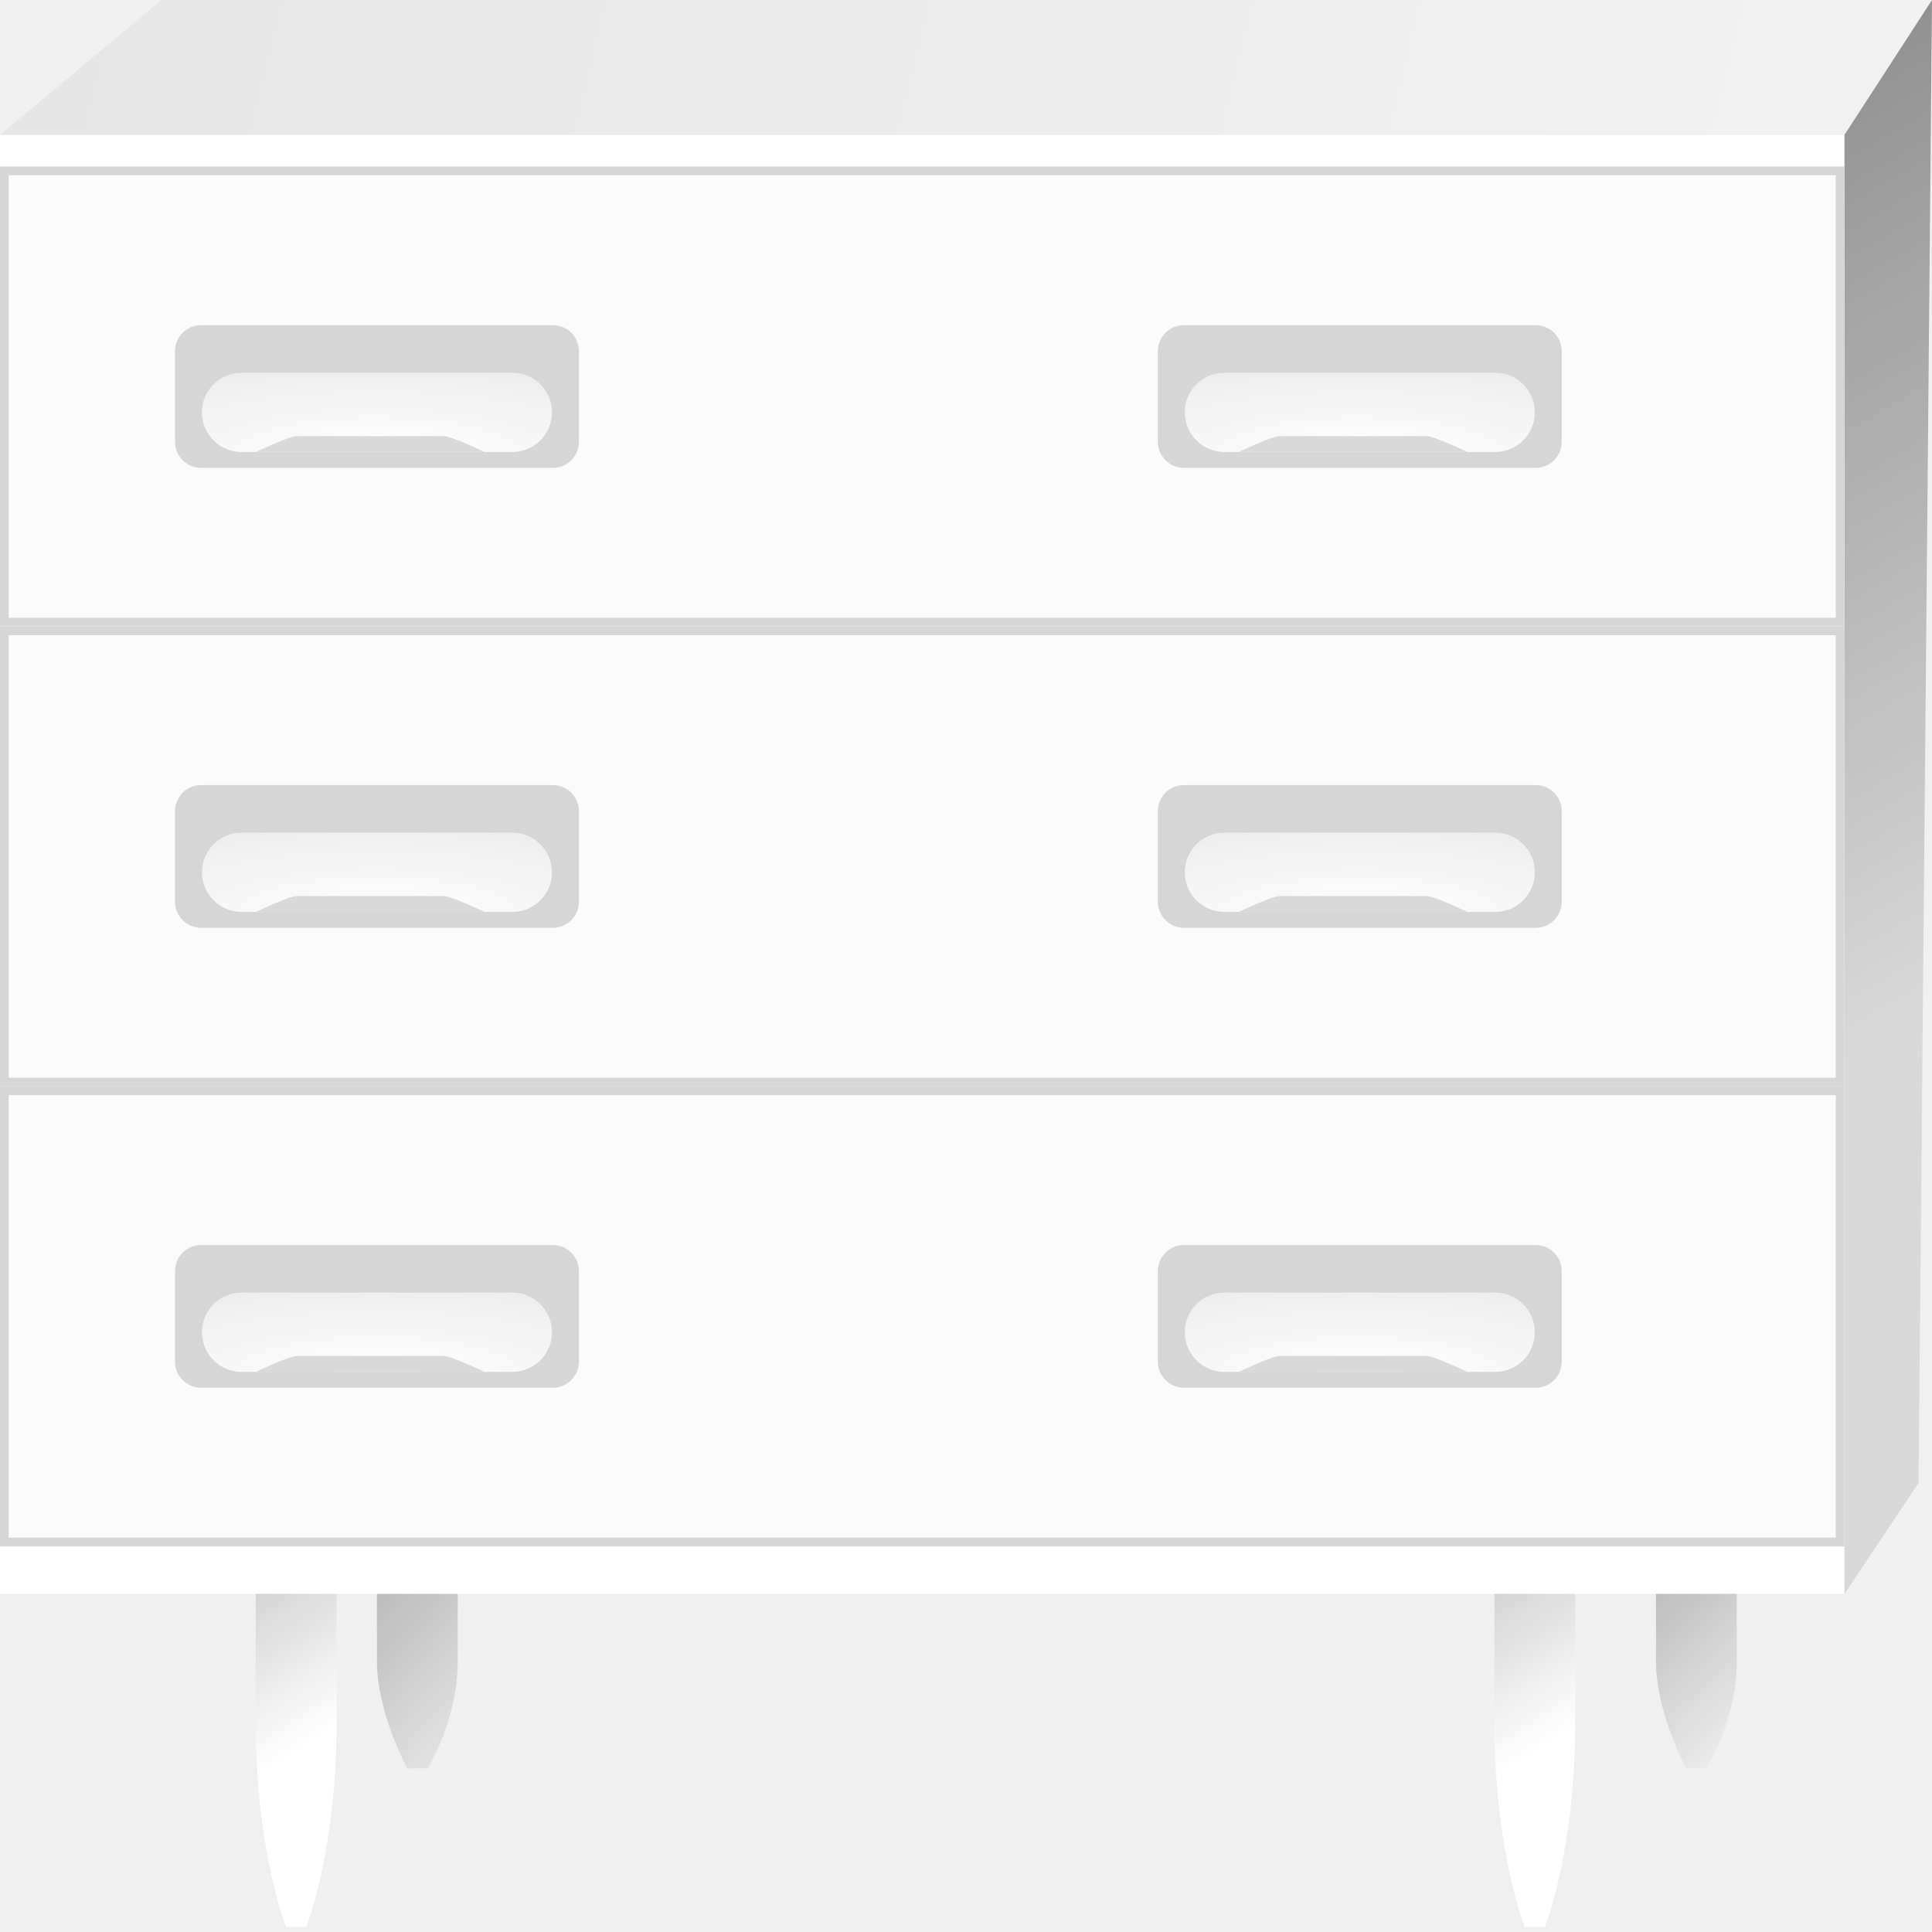
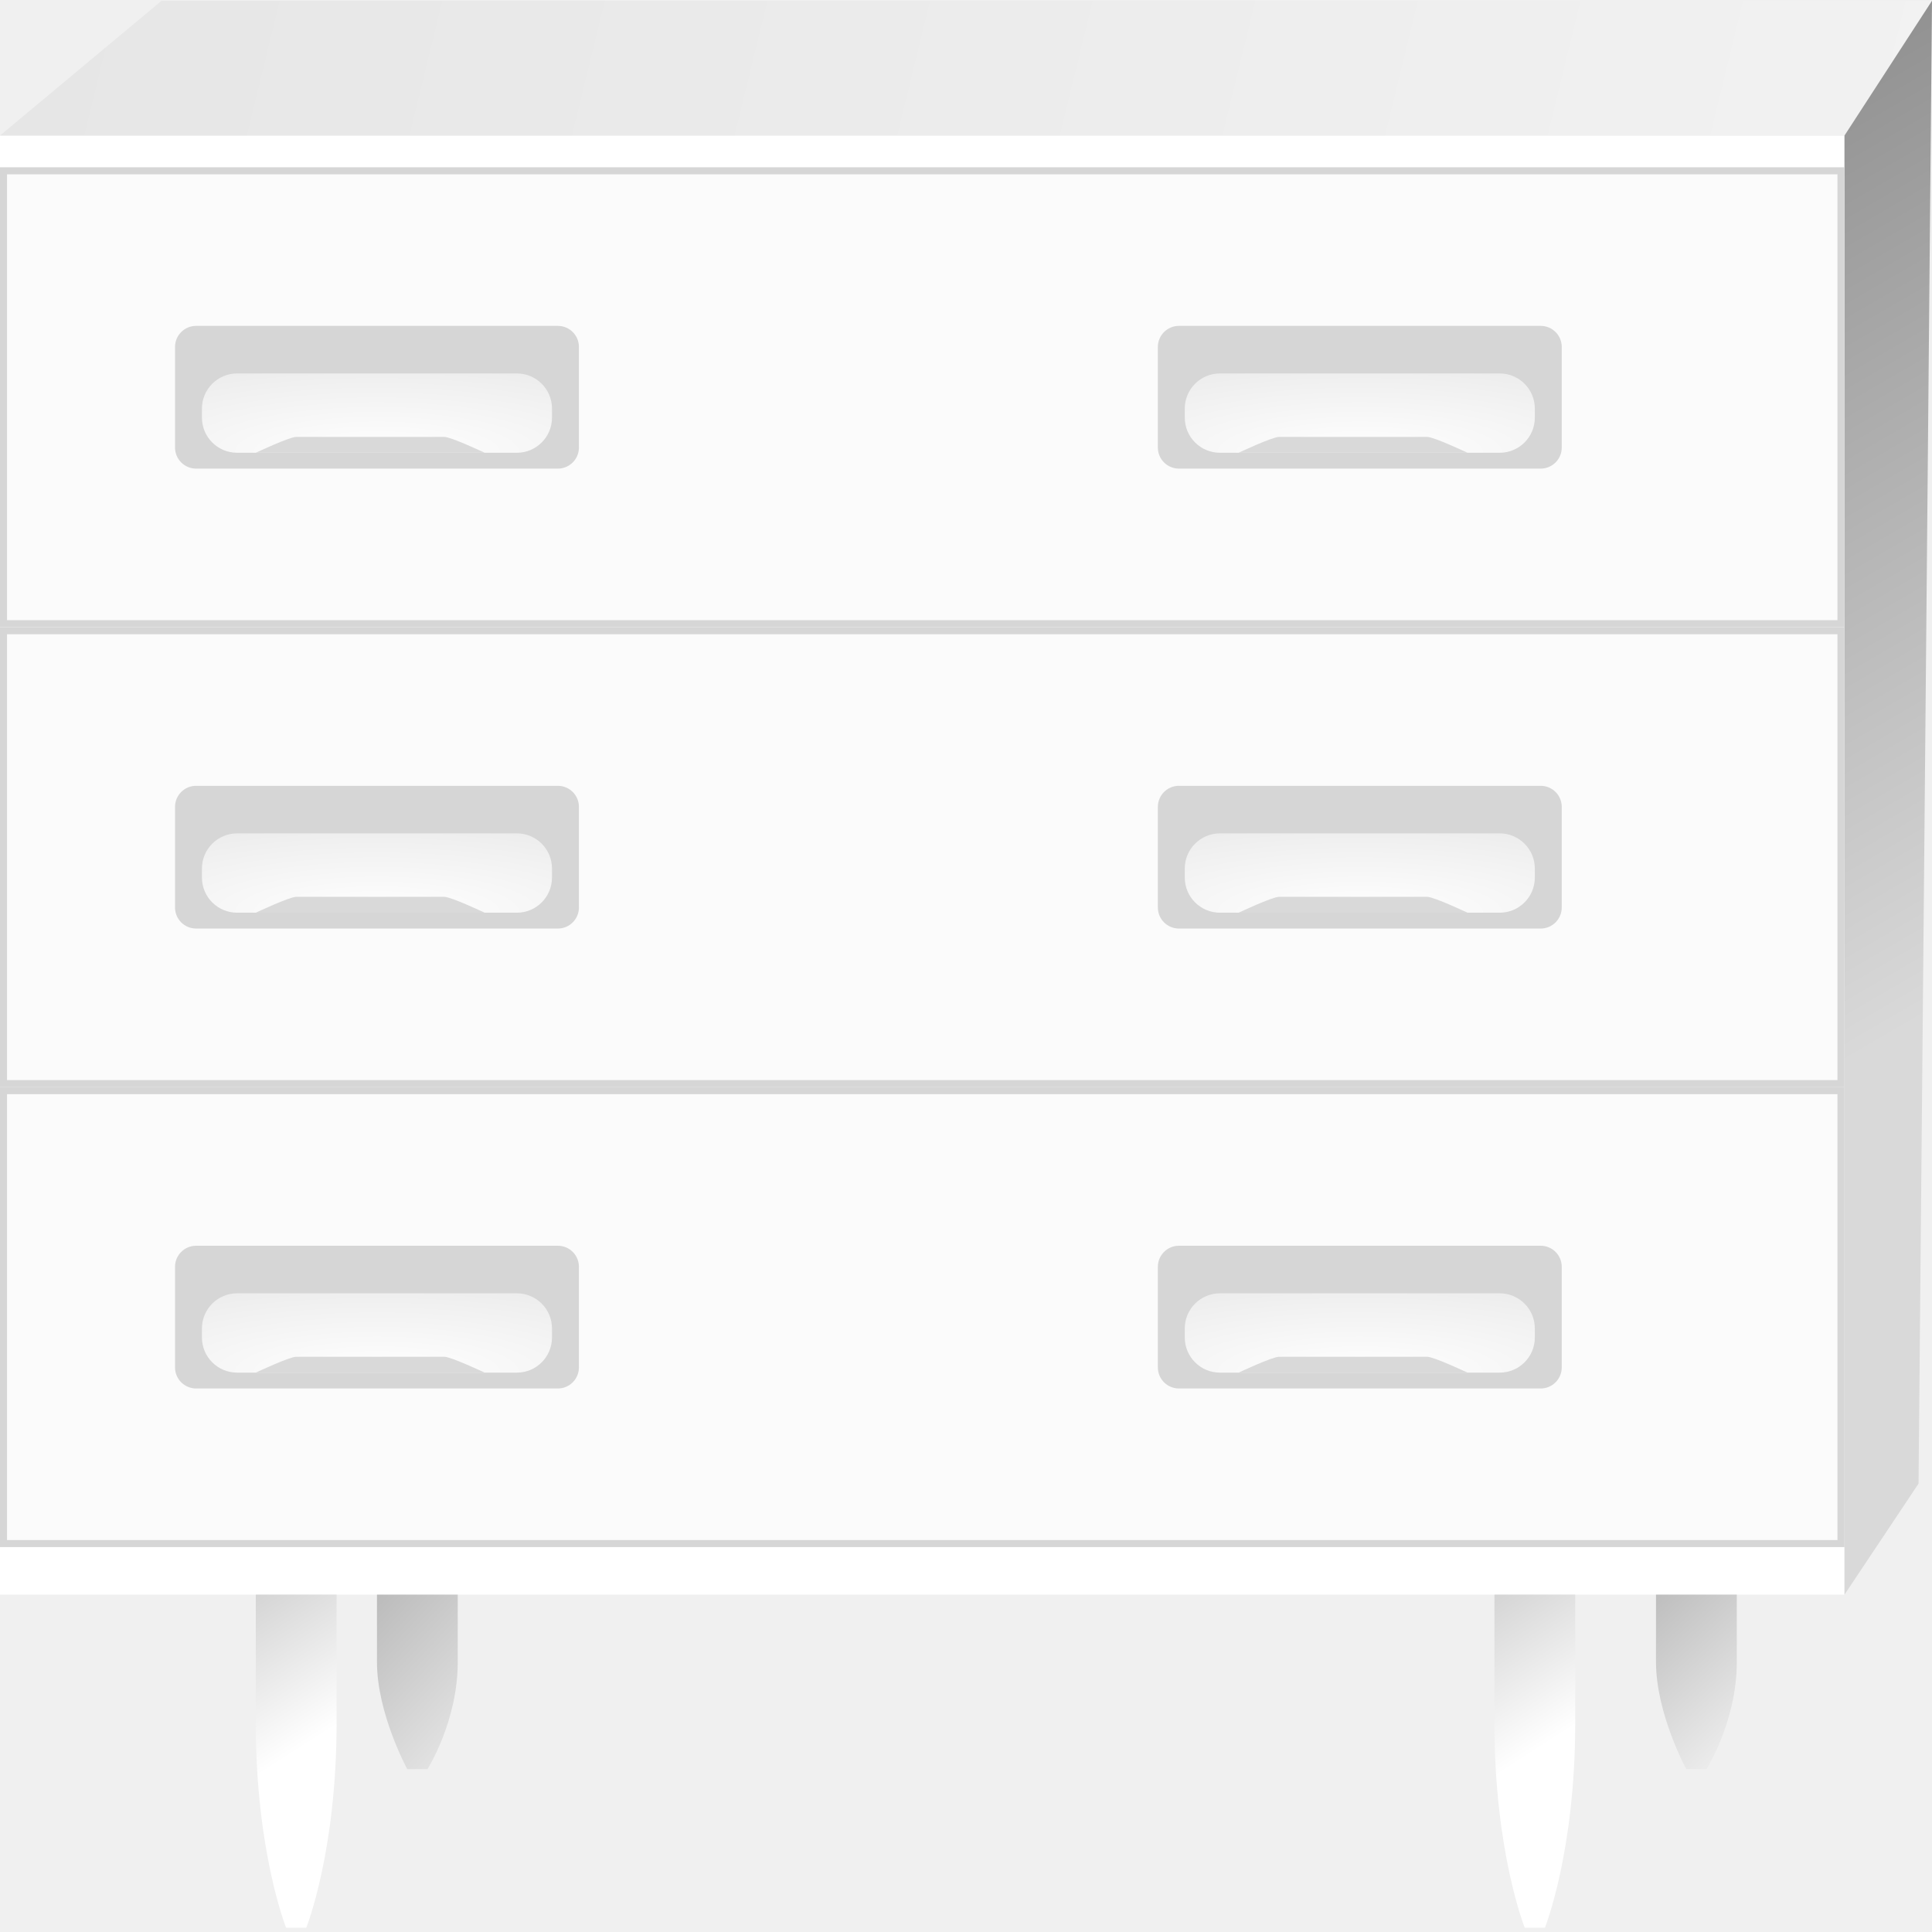
- <svg xmlns="http://www.w3.org/2000/svg" width="222" height="222" viewBox="0 0 222 222" fill="none">
-   <rect x="-0.003" y="15.491" width="211.947" height="167.663" fill="white" />
-   <path d="M18.562 0H222L211.944 15.491H-0.003L18.562 0Z" fill="url(#paint0_linear_138_181)" />
-   <path d="M211.944 15.491L222 0L220.453 170.397L211.944 183.153V15.491Z" fill="url(#paint1_linear_138_181)" />
-   <rect x="0.497" y="19.635" width="210.947" height="51.85" fill="#FBFBFB" stroke="#D6D6D6" />
-   <path d="M20.109 40.36C20.109 38.703 21.452 37.36 23.109 37.36H63.521C65.178 37.36 66.521 38.703 66.521 40.36V50.761C66.521 52.418 65.178 53.761 63.521 53.761H23.109C21.452 53.761 20.109 52.418 20.109 50.761V40.36Z" fill="#D6D6D6" />
-   <path d="M23.203 47.383C23.203 44.867 25.243 42.827 27.759 42.827H58.87C61.387 42.827 63.427 44.867 63.427 47.383C63.427 49.899 61.387 51.939 58.87 51.939H27.759C25.243 51.939 23.203 49.899 23.203 47.383Z" fill="url(#paint2_radial_138_181)" />
-   <path d="M34.032 50.117C34.806 50.117 50.277 50.117 51.05 50.117C51.824 50.117 55.691 51.939 55.691 51.939H29.391C29.391 51.939 33.259 50.117 34.032 50.117Z" fill="#D9D9D9" />
-   <path d="M133.044 40.36C133.044 38.703 134.387 37.36 136.044 37.36H176.456C178.112 37.36 179.456 38.703 179.456 40.36V50.761C179.456 52.418 178.112 53.761 176.456 53.761H136.044C134.387 53.761 133.044 52.418 133.044 50.761V40.36Z" fill="#D6D6D6" />
-   <path d="M136.138 47.383C136.138 44.867 138.178 42.827 140.694 42.827H171.806C174.322 42.827 176.362 44.867 176.362 47.383C176.362 49.899 174.322 51.939 171.806 51.939H140.694C138.178 51.939 136.138 49.899 136.138 47.383Z" fill="url(#paint3_radial_138_181)" />
-   <path d="M146.968 50.117C147.741 50.117 163.212 50.117 163.985 50.117C164.759 50.117 168.626 51.939 168.626 51.939H142.326C142.326 51.939 146.194 50.117 146.968 50.117Z" fill="#D9D9D9" />
-   <rect x="0.497" y="72.486" width="210.947" height="51.85" fill="#FBFBFB" stroke="#D6D6D6" />
-   <path d="M20.109 93.21C20.109 91.553 21.452 90.21 23.109 90.21H63.521C65.178 90.21 66.521 91.553 66.521 93.21V103.612C66.521 105.269 65.178 106.612 63.521 106.612H23.109C21.452 106.612 20.109 105.269 20.109 103.612V93.21Z" fill="#D6D6D6" />
-   <path d="M23.203 100.233C23.203 97.717 25.243 95.677 27.759 95.677H58.87C61.387 95.677 63.427 97.717 63.427 100.233C63.427 102.749 61.387 104.789 58.87 104.789H27.759C25.243 104.789 23.203 102.749 23.203 100.233Z" fill="url(#paint4_radial_138_181)" />
-   <path d="M34.032 102.967C34.806 102.967 50.277 102.967 51.05 102.967C51.824 102.967 55.691 104.789 55.691 104.789H29.391C29.391 104.789 33.259 102.967 34.032 102.967Z" fill="#D9D9D9" />
-   <path d="M133.044 93.21C133.044 91.553 134.387 90.21 136.044 90.21H176.456C178.112 90.21 179.456 91.553 179.456 93.21V103.612C179.456 105.269 178.112 106.612 176.456 106.612H136.044C134.387 106.612 133.044 105.269 133.044 103.612V93.21Z" fill="#D6D6D6" />
-   <path d="M136.138 100.233C136.138 97.717 138.178 95.677 140.694 95.677H171.806C174.322 95.677 176.362 97.717 176.362 100.233C176.362 102.749 174.322 104.789 171.806 104.789H140.694C138.178 104.789 136.138 102.749 136.138 100.233Z" fill="url(#paint5_radial_138_181)" />
-   <path d="M146.968 102.967C147.741 102.967 163.212 102.967 163.985 102.967C164.759 102.967 168.626 104.789 168.626 104.789H142.326C142.326 104.789 146.194 102.967 146.968 102.967Z" fill="#D9D9D9" />
-   <rect x="0.497" y="125.336" width="210.947" height="51.85" fill="#FBFBFB" stroke="#D6D6D6" />
-   <path d="M20.109 146.06C20.109 144.403 21.452 143.06 23.109 143.06H63.521C65.178 143.06 66.521 144.403 66.521 146.06V156.462C66.521 158.119 65.178 159.462 63.521 159.462H23.109C21.452 159.462 20.109 158.119 20.109 156.462V146.06Z" fill="#D6D6D6" />
-   <path d="M23.203 153.083C23.203 150.567 25.243 148.527 27.759 148.527H58.87C61.387 148.527 63.427 150.567 63.427 153.083C63.427 155.6 61.387 157.64 58.87 157.64H27.759C25.243 157.64 23.203 155.6 23.203 153.083Z" fill="url(#paint6_radial_138_181)" />
-   <path d="M34.032 155.817C34.806 155.817 50.277 155.817 51.05 155.817C51.824 155.817 55.691 157.64 55.691 157.64H29.391C29.391 157.64 33.259 155.817 34.032 155.817Z" fill="#D9D9D9" />
-   <path d="M133.044 146.06C133.044 144.403 134.387 143.06 136.044 143.06H176.456C178.112 143.06 179.456 144.403 179.456 146.06V156.462C179.456 158.119 178.112 159.462 176.456 159.462H136.044C134.387 159.462 133.044 158.119 133.044 156.462V146.06Z" fill="#D6D6D6" />
-   <path d="M136.138 153.083C136.138 150.567 138.178 148.527 140.694 148.527H171.806C174.322 148.527 176.362 150.567 176.362 153.083C176.362 155.6 174.322 157.64 171.806 157.64H140.694C138.178 157.64 136.138 155.6 136.138 153.083Z" fill="url(#paint7_radial_138_181)" />
-   <path d="M146.968 155.817C147.741 155.817 163.212 155.817 163.985 155.817C164.759 155.817 168.626 157.64 168.626 157.64H142.326C142.326 157.64 146.194 155.817 146.968 155.817Z" fill="#D9D9D9" />
-   <path d="M29.391 183.154H38.674C38.674 183.154 38.674 183.154 38.674 197.94C38.674 212.726 35.193 221.424 35.193 221.424H32.872C32.872 221.424 29.391 212.726 29.391 197.94C29.391 183.154 29.391 183.154 29.391 183.154Z" fill="url(#paint8_linear_138_181)" />
-   <path d="M171.72 183.154H181.003C181.003 183.154 181.003 183.154 181.003 197.94C181.003 212.726 177.522 221.424 177.522 221.424H175.201C175.201 221.424 171.72 212.726 171.72 197.94C171.72 183.154 171.72 183.154 171.72 183.154Z" fill="url(#paint9_linear_138_181)" />
-   <path d="M190.285 183.154H199.568C199.568 183.154 199.568 184.065 199.568 190.899C199.568 197.733 196.087 203.2 196.087 203.2H193.766C193.766 203.2 190.285 196.822 190.285 190.899C190.285 184.976 190.285 183.154 190.285 183.154Z" fill="url(#paint10_linear_138_181)" />
-   <path d="M43.315 183.154H52.597C52.597 183.154 52.597 184.065 52.597 190.899C52.597 197.733 49.116 203.2 49.116 203.2H46.796C46.796 203.2 43.315 196.822 43.315 190.899C43.315 184.976 43.315 183.154 43.315 183.154Z" fill="url(#paint11_linear_138_181)" />
+ <svg xmlns="http://www.w3.org/2000/svg" width="275" height="275" viewBox="0 0 275 275" fill="none">
+   <rect y="19.295" width="262.543" height="207.688" fill="white" />
+   <path d="M22.997 0.107H275L262.543 19.295H0L22.997 0.107Z" fill="url(#paint0_linear_138_181)" />
+   <path d="M262.543 19.295L275 0.107L273.084 211.181L262.543 226.983V19.295Z" fill="url(#paint1_linear_138_181)" />
+   <rect x="0.5" y="24.31" width="261.543" height="64.467" fill="#FBFBFB" stroke="#D6D6D6" />
+   <path d="M24.913 49.385C24.913 47.728 26.256 46.385 27.913 46.385H79.404C81.061 46.385 82.404 47.728 82.404 49.385V63.702C82.404 65.359 81.061 66.702 79.404 66.702H27.913C26.256 66.702 24.913 65.359 24.913 63.702V49.385Z" fill="#D6D6D6" />
+   <path d="M28.745 58.157C28.745 55.396 30.984 53.157 33.745 53.157H73.571C76.332 53.157 78.571 55.396 78.571 58.157V59.445C78.571 62.206 76.332 64.445 73.571 64.445H33.745C30.984 64.445 28.745 62.206 28.745 59.445V58.157Z" fill="url(#paint2_radial_138_181)" />
+   <path d="M42.16 62.187C43.118 62.187 62.282 62.187 63.24 62.187C64.199 62.187 68.99 64.445 68.99 64.445H36.411C36.411 64.445 41.202 62.187 42.16 62.187Z" fill="#D9D9D9" />
+   <path d="M164.808 49.385C164.808 47.728 166.151 46.385 167.808 46.385H219.299C220.956 46.385 222.299 47.728 222.299 49.385V63.702C222.299 65.359 220.956 66.702 219.299 66.702H167.808C166.151 66.702 164.808 65.359 164.808 63.702V49.385Z" fill="#D6D6D6" />
+   <path d="M168.641 58.157C168.641 55.396 170.88 53.157 173.641 53.157H213.467C216.228 53.157 218.467 55.396 218.467 58.157V59.445C218.467 62.206 216.228 64.445 213.467 64.445H173.641C170.88 64.445 168.641 62.206 168.641 59.445V58.157Z" fill="url(#paint3_radial_138_181)" />
+   <path d="M182.056 62.187C183.014 62.187 202.178 62.187 203.136 62.187C204.094 62.187 208.885 64.445 208.885 64.445H176.307C176.307 64.445 181.098 62.187 182.056 62.187Z" fill="#D9D9D9" />
+   <rect x="0.5" y="89.777" width="261.543" height="64.467" fill="#FBFBFB" stroke="#D6D6D6" />
+   <path d="M24.913 114.852C24.913 113.195 26.256 111.852 27.913 111.852H79.404C81.061 111.852 82.404 113.195 82.404 114.852V129.169C82.404 130.826 81.061 132.169 79.404 132.169H27.913C26.256 132.169 24.913 130.826 24.913 129.169V114.852Z" fill="#D6D6D6" />
+   <path d="M28.745 123.624C28.745 120.863 30.984 118.624 33.745 118.624H73.571C76.332 118.624 78.571 120.863 78.571 123.624V124.912C78.571 127.673 76.332 129.912 73.571 129.912H33.745C30.984 129.912 28.745 127.673 28.745 124.912V123.624Z" fill="url(#paint4_radial_138_181)" />
+   <path d="M42.16 127.654C43.118 127.654 62.282 127.654 63.24 127.654C64.199 127.654 68.99 129.912 68.99 129.912H36.411C36.411 129.912 41.202 127.654 42.16 127.654Z" fill="#D9D9D9" />
+   <path d="M164.808 114.852C164.808 113.195 166.151 111.852 167.808 111.852H219.299C220.956 111.852 222.299 113.195 222.299 114.852V129.169C222.299 130.826 220.956 132.169 219.299 132.169H167.808C166.151 132.169 164.808 130.826 164.808 129.169V114.852Z" fill="#D6D6D6" />
+   <path d="M168.641 123.624C168.641 120.863 170.88 118.624 173.641 118.624H213.467C216.228 118.624 218.467 120.863 218.467 123.624V124.912C218.467 127.673 216.228 129.912 213.467 129.912H173.641C170.88 129.912 168.641 127.673 168.641 124.912V123.624Z" fill="url(#paint5_radial_138_181)" />
+   <path d="M182.056 127.654C183.014 127.654 202.178 127.654 203.136 127.654C204.094 127.654 208.885 129.912 208.885 129.912H176.307C176.307 129.912 181.098 127.654 182.056 127.654Z" fill="#D9D9D9" />
+   <rect x="0.5" y="155.244" width="261.543" height="64.467" fill="#FBFBFB" stroke="#D6D6D6" />
+   <path d="M24.913 180.319C24.913 178.662 26.256 177.319 27.913 177.319H79.404C81.061 177.319 82.404 178.662 82.404 180.319V194.636C82.404 196.293 81.061 197.636 79.404 197.636H27.913C26.256 197.636 24.913 196.293 24.913 194.636V180.319Z" fill="#D6D6D6" />
+   <path d="M28.745 189.091C28.745 186.33 30.984 184.091 33.745 184.091H73.571C76.332 184.091 78.571 186.33 78.571 189.091V190.379C78.571 193.14 76.332 195.379 73.571 195.379H33.745C30.984 195.379 28.745 193.14 28.745 190.379V189.091Z" fill="url(#paint6_radial_138_181)" />
+   <path d="M42.16 193.121C43.118 193.121 62.282 193.121 63.24 193.121C64.199 193.121 68.99 195.379 68.99 195.379H36.411C36.411 195.379 41.202 193.121 42.16 193.121Z" fill="#D9D9D9" />
+   <path d="M164.808 180.319C164.808 178.662 166.151 177.319 167.808 177.319H219.299C220.956 177.319 222.299 178.662 222.299 180.319V194.636C222.299 196.293 220.956 197.636 219.299 197.636H167.808C166.151 197.636 164.808 196.293 164.808 194.636V180.319Z" fill="#D6D6D6" />
+   <path d="M168.641 189.091C168.641 186.33 170.88 184.091 173.641 184.091H213.467C216.228 184.091 218.467 186.33 218.467 189.091V190.379C218.467 193.14 216.228 195.379 213.467 195.379H173.641C170.88 195.379 168.641 193.14 168.641 190.379V189.091Z" fill="url(#paint7_radial_138_181)" />
+   <path d="M182.056 193.121C183.014 193.121 202.178 193.121 203.136 193.121C204.094 193.121 208.885 195.379 208.885 195.379H176.307C176.307 195.379 181.098 193.121 182.056 193.121Z" fill="#D9D9D9" />
+   <path d="M36.411 226.983H47.909C47.909 226.983 47.909 226.983 47.909 245.3C47.909 263.616 43.597 274.39 43.597 274.39H40.723C40.723 274.39 36.411 263.616 36.411 245.3C36.411 226.983 36.411 226.983 36.411 226.983Z" fill="url(#paint8_linear_138_181)" />
+   <path d="M212.718 226.983H224.216C224.216 226.983 224.216 226.983 224.216 245.3C224.216 263.616 219.904 274.39 219.904 274.39H217.03C217.03 274.39 212.718 263.616 212.718 245.3C212.718 226.983 212.718 226.983 212.718 226.983Z" fill="url(#paint9_linear_138_181)" />
+   <path d="M235.714 226.983H247.213C247.213 226.983 247.213 228.112 247.213 236.578C247.213 245.043 242.901 251.816 242.901 251.816H240.026C240.026 251.816 235.714 243.914 235.714 236.578C235.714 229.241 235.714 226.983 235.714 226.983Z" fill="url(#paint10_linear_138_181)" />
+   <path d="M53.658 226.983H65.156C65.156 226.983 65.156 228.112 65.156 236.578C65.156 245.043 60.845 251.816 60.845 251.816H57.97C57.97 251.816 53.658 243.914 53.658 236.578C53.658 229.241 53.658 226.983 53.658 226.983Z" fill="url(#paint11_linear_138_181)" />
  <defs>
-     <linearGradient id="paint0_linear_138_181" x1="449.417" y1="89.299" x2="-61.961" y2="-35.499" gradientUnits="userSpaceOnUse">
+     <linearGradient id="paint0_linear_138_181" x1="556.707" y1="110.723" x2="-76.749" y2="-43.867" gradientUnits="userSpaceOnUse">
      <stop stop-color="white" />
      <stop offset="1" stop-color="#E2E2E2" />
    </linearGradient>
-     <linearGradient id="paint1_linear_138_181" x1="240.565" y1="105.701" x2="168.192" y2="-18.858" gradientUnits="userSpaceOnUse">
+     <linearGradient id="paint1_linear_138_181" x1="297.996" y1="131.04" x2="208.347" y2="-23.253" gradientUnits="userSpaceOnUse">
      <stop stop-color="#D9D9D9" />
      <stop offset="1" stop-color="#737373" />
    </linearGradient>
-     <radialGradient id="paint2_radial_138_181" cx="0" cy="0" r="1" gradientUnits="userSpaceOnUse" gradientTransform="translate(43.3148 51.9391) rotate(-90) scale(49.2054 197.055)">
+     <radialGradient id="paint2_radial_138_181" cx="0" cy="0" r="1" gradientUnits="userSpaceOnUse" gradientTransform="translate(53.658 64.4449) rotate(-90) scale(60.9519 244.097)">
      <stop stop-color="white" />
      <stop offset="1" stop-color="#A6A6A6" />
    </radialGradient>
-     <radialGradient id="paint3_radial_138_181" cx="0" cy="0" r="1" gradientUnits="userSpaceOnUse" gradientTransform="translate(156.25 51.9391) rotate(-90) scale(49.2054 197.055)">
+     <radialGradient id="paint3_radial_138_181" cx="0" cy="0" r="1" gradientUnits="userSpaceOnUse" gradientTransform="translate(193.554 64.4449) rotate(-90) scale(60.9519 244.097)">
      <stop stop-color="white" />
      <stop offset="1" stop-color="#A6A6A6" />
    </radialGradient>
-     <radialGradient id="paint4_radial_138_181" cx="0" cy="0" r="1" gradientUnits="userSpaceOnUse" gradientTransform="translate(43.3148 104.789) rotate(-90) scale(49.2054 197.055)">
+     <radialGradient id="paint4_radial_138_181" cx="0" cy="0" r="1" gradientUnits="userSpaceOnUse" gradientTransform="translate(53.658 129.912) rotate(-90) scale(60.9519 244.097)">
      <stop stop-color="white" />
      <stop offset="1" stop-color="#A6A6A6" />
    </radialGradient>
-     <radialGradient id="paint5_radial_138_181" cx="0" cy="0" r="1" gradientUnits="userSpaceOnUse" gradientTransform="translate(156.25 104.789) rotate(-90) scale(49.2054 197.055)">
+     <radialGradient id="paint5_radial_138_181" cx="0" cy="0" r="1" gradientUnits="userSpaceOnUse" gradientTransform="translate(193.554 129.912) rotate(-90) scale(60.9519 244.097)">
      <stop stop-color="white" />
      <stop offset="1" stop-color="#A6A6A6" />
    </radialGradient>
-     <radialGradient id="paint6_radial_138_181" cx="0" cy="0" r="1" gradientUnits="userSpaceOnUse" gradientTransform="translate(43.3148 157.64) rotate(-90) scale(49.2054 197.055)">
+     <radialGradient id="paint6_radial_138_181" cx="0" cy="0" r="1" gradientUnits="userSpaceOnUse" gradientTransform="translate(53.658 195.379) rotate(-90) scale(60.9519 244.097)">
      <stop stop-color="white" />
      <stop offset="1" stop-color="#A6A6A6" />
    </radialGradient>
-     <radialGradient id="paint7_radial_138_181" cx="0" cy="0" r="1" gradientUnits="userSpaceOnUse" gradientTransform="translate(156.25 157.64) rotate(-90) scale(49.2054 197.055)">
+     <radialGradient id="paint7_radial_138_181" cx="0" cy="0" r="1" gradientUnits="userSpaceOnUse" gradientTransform="translate(193.554 195.379) rotate(-90) scale(60.9519 244.097)">
      <stop stop-color="white" />
      <stop offset="1" stop-color="#A6A6A6" />
    </radialGradient>
-     <linearGradient id="paint8_linear_138_181" x1="44.475" y1="194.461" x2="21.532" y2="158.755" gradientUnits="userSpaceOnUse">
+     <linearGradient id="paint8_linear_138_181" x1="55.096" y1="240.99" x2="26.676" y2="196.76" gradientUnits="userSpaceOnUse">
      <stop stop-color="white" />
      <stop offset="1" stop-color="#999999" />
    </linearGradient>
-     <linearGradient id="paint9_linear_138_181" x1="186.804" y1="194.461" x2="163.861" y2="158.755" gradientUnits="userSpaceOnUse">
+     <linearGradient id="paint9_linear_138_181" x1="231.402" y1="240.99" x2="202.983" y2="196.76" gradientUnits="userSpaceOnUse">
      <stop stop-color="white" />
      <stop offset="1" stop-color="#999999" />
    </linearGradient>
-     <linearGradient id="paint10_linear_138_181" x1="211.944" y1="199.555" x2="183.798" y2="168.494" gradientUnits="userSpaceOnUse">
+     <linearGradient id="paint10_linear_138_181" x1="262.544" y1="247.301" x2="227.679" y2="208.825" gradientUnits="userSpaceOnUse">
      <stop stop-color="white" />
      <stop offset="1" stop-color="#999999" />
    </linearGradient>
-     <linearGradient id="paint11_linear_138_181" x1="69.615" y1="201.378" x2="34.886" y2="168.793" gradientUnits="userSpaceOnUse">
+     <linearGradient id="paint11_linear_138_181" x1="86.237" y1="249.558" x2="43.217" y2="209.194" gradientUnits="userSpaceOnUse">
      <stop stop-color="white" />
      <stop offset="1" stop-color="#999999" />
    </linearGradient>
  </defs>
</svg>
